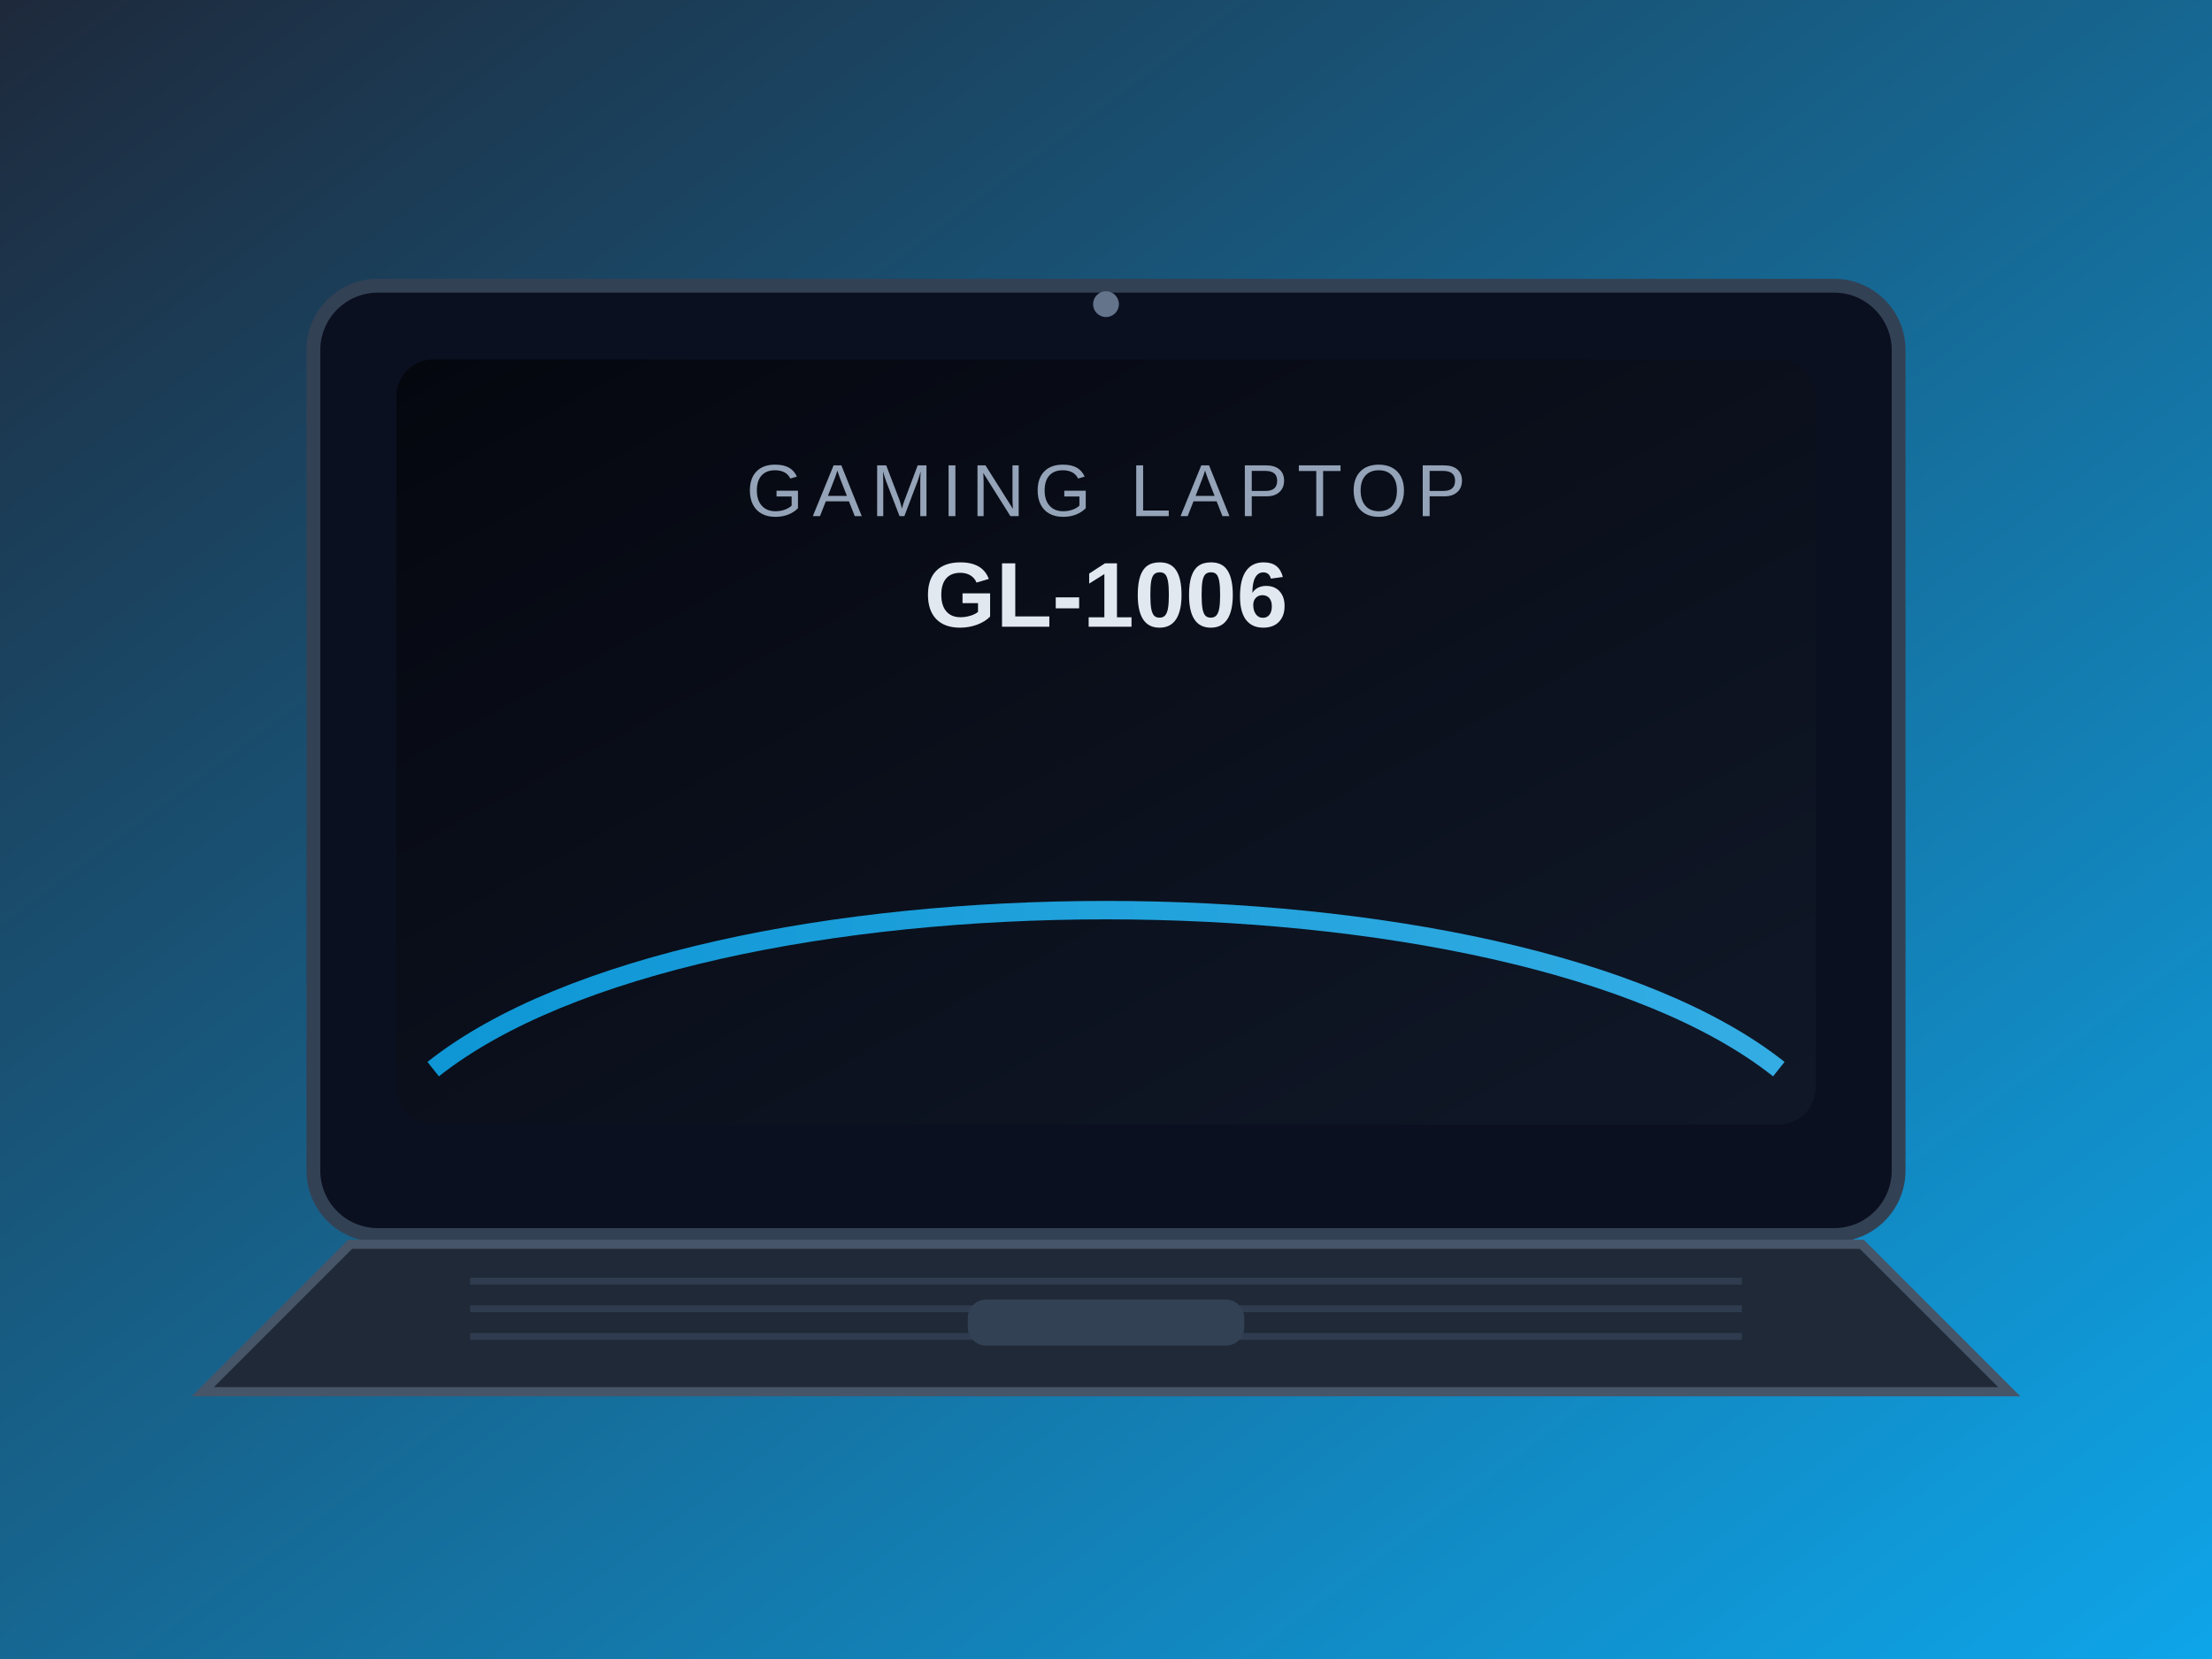
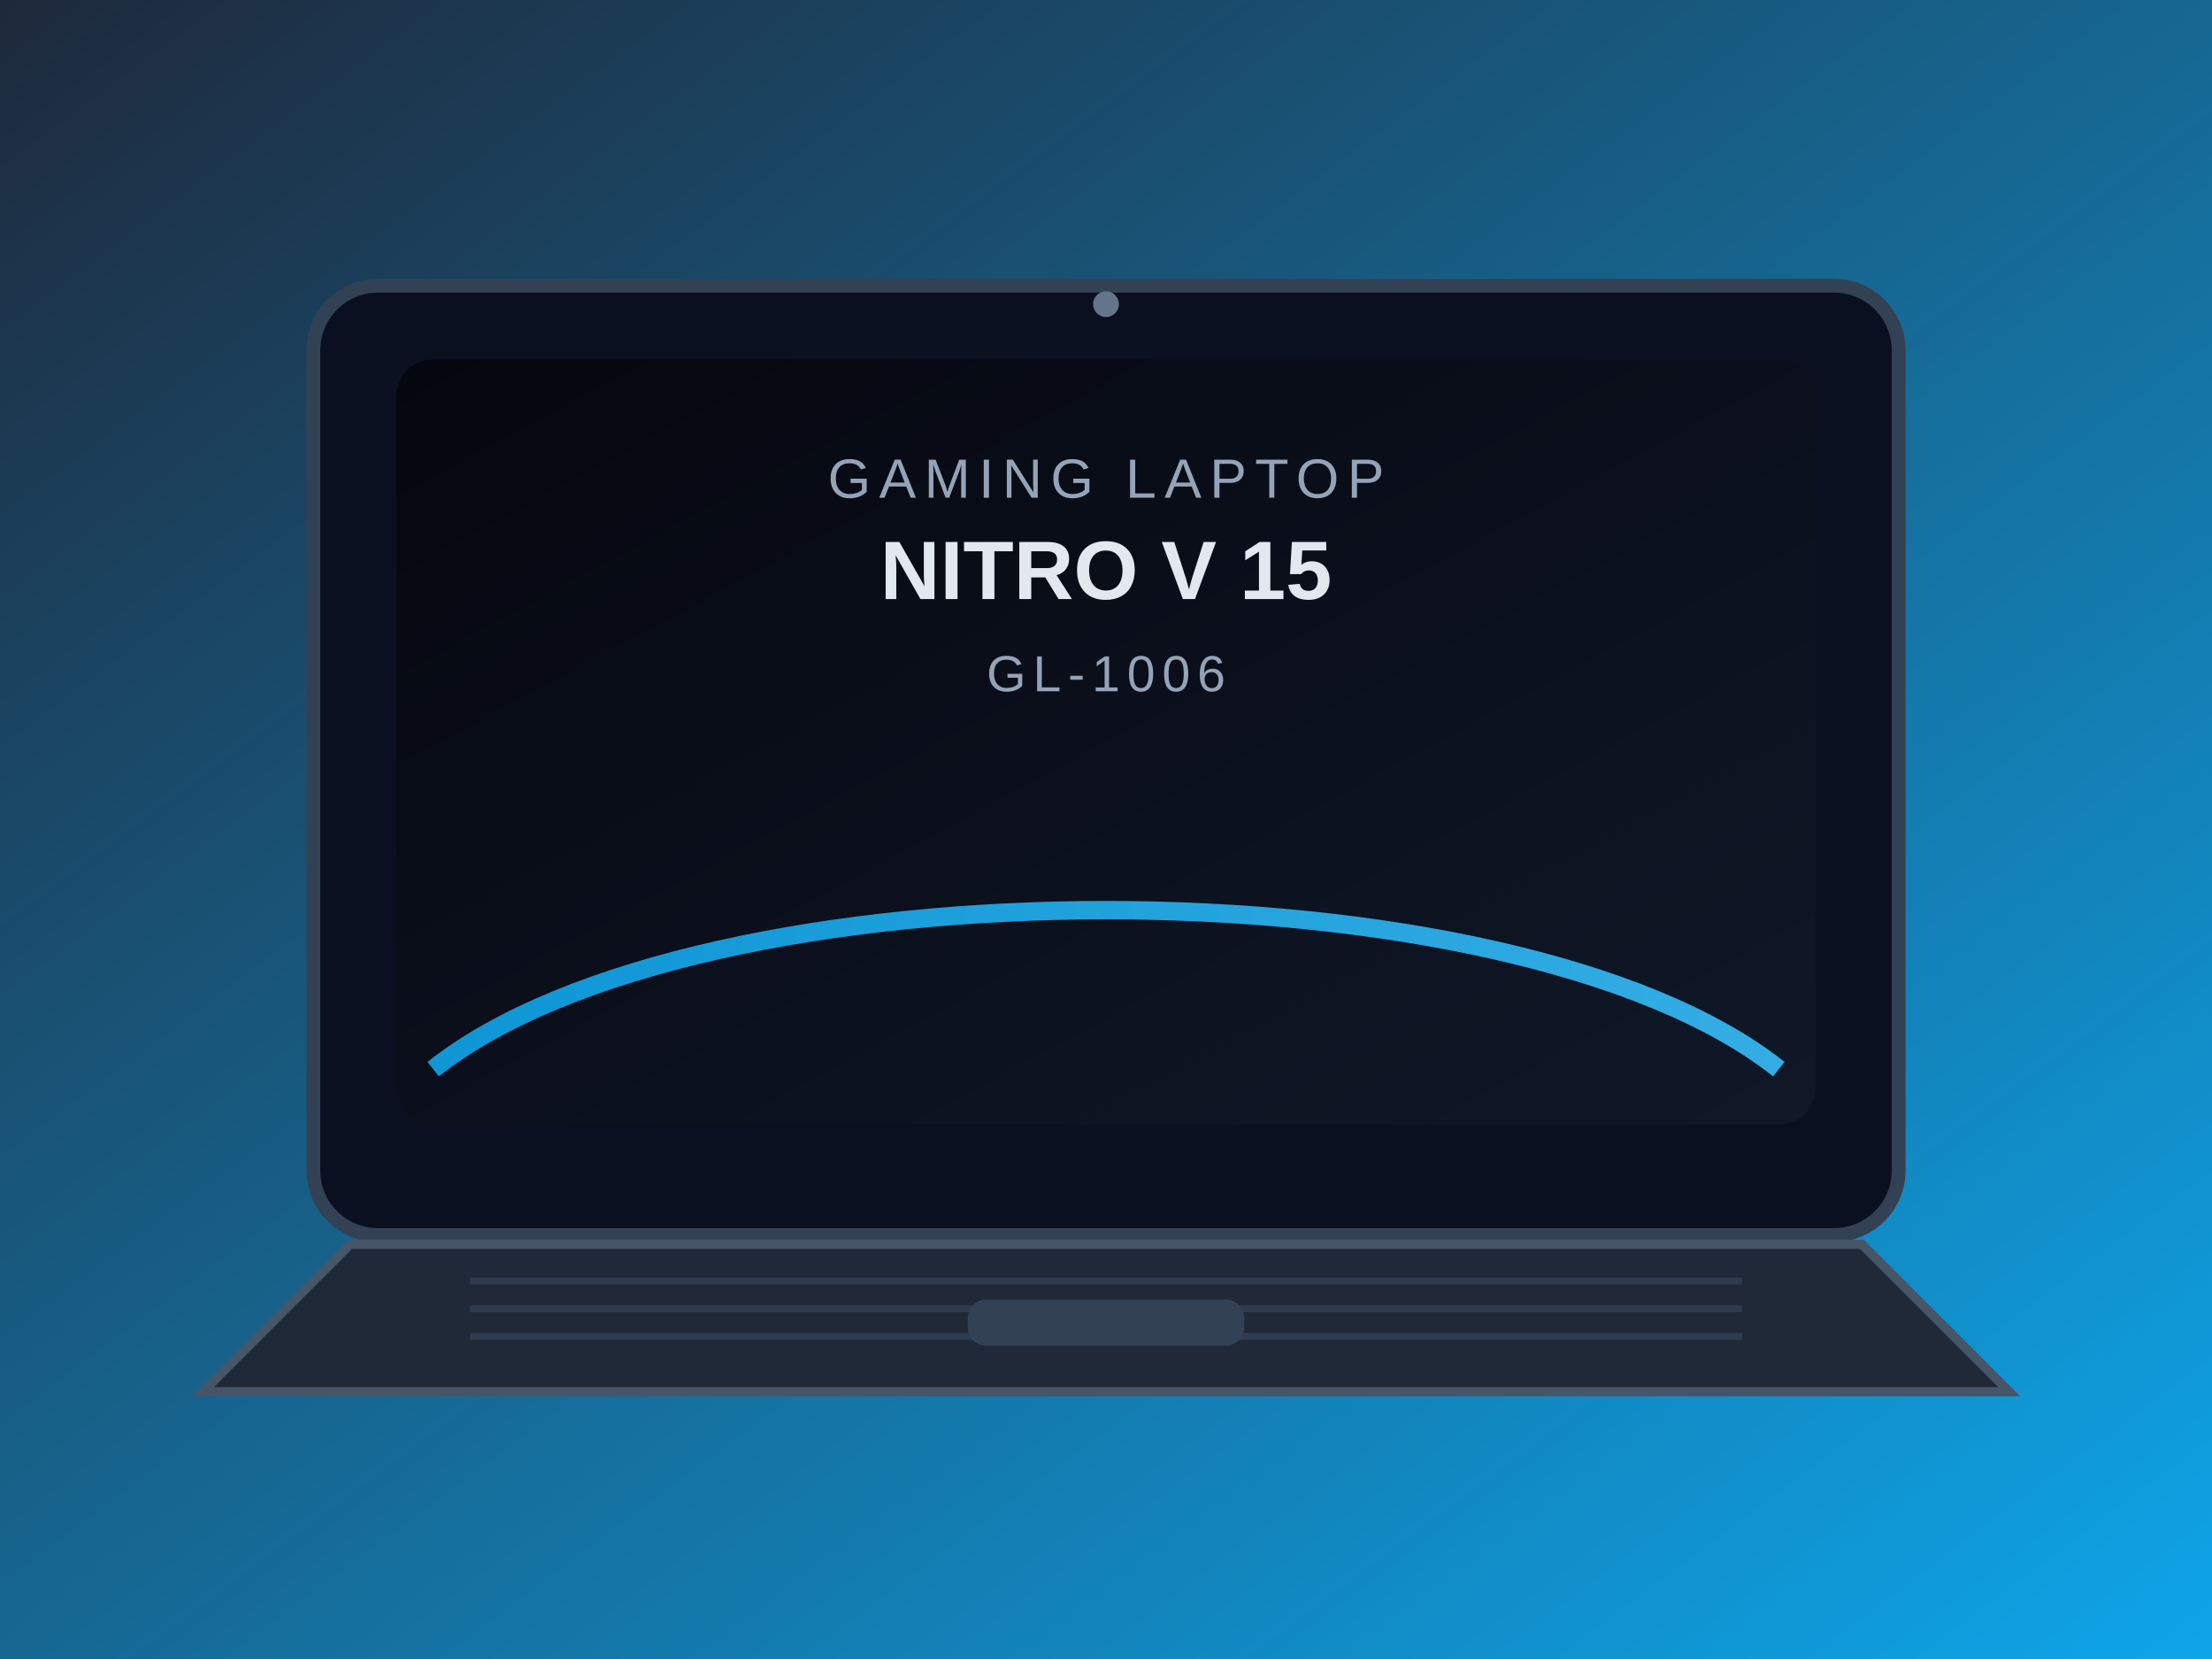
<svg xmlns="http://www.w3.org/2000/svg" width="480" height="360" viewBox="0 0 480 360" role="img" aria-labelledby="title desc">
  <defs>
    <linearGradient id="bg" x1="0" y1="0" x2="1" y2="1">
      <stop offset="0%" stop-color="#1e293b" />
      <stop offset="100%" stop-color="#0ea5e9" />
    </linearGradient>
    <linearGradient id="screen" x1="0" y1="0" x2="1" y2="1">
      <stop offset="0%" stop-color="#05070f" />
      <stop offset="100%" stop-color="#101828" />
    </linearGradient>
    <linearGradient id="glow" x1="0" y1="0" x2="1" y2="0">
      <stop offset="0%" stop-color="#0ea5e9" />
      <stop offset="100%" stop-color="#38bdf8" />
    </linearGradient>
  </defs>
  <rect x="0" y="0" width="480" height="360" fill="url(#bg)" />
  <rect x="68" y="62" width="344" height="206" rx="14" fill="#0b1020" stroke="#334155" stroke-width="3" />
  <rect x="86" y="78" width="308" height="166" rx="8" fill="url(#screen)" />
  <path d="M94 232 C152 186, 328 186, 386 232" fill="none" stroke="url(#glow)" stroke-width="4" opacity="0.9" />
  <path d="M76 270 L404 270 L436 302 L44 302 Z" fill="#1f2937" stroke="#475569" stroke-width="2" />
  <rect x="210" y="282" width="60" height="10" rx="4" fill="#334155" />
  <g stroke="#334155" stroke-width="1.5" opacity="0.8">
    <line x1="102" y1="278" x2="378" y2="278" />
    <line x1="102" y1="284" x2="378" y2="284" />
    <line x1="102" y1="290" x2="378" y2="290" />
  </g>
-   <text x="240" y="112" text-anchor="middle" fill="#94a3b8" font-family="Arial, Helvetica, sans-serif" font-size="16" letter-spacing="2">GAMING LAPTOP</text>
-   <text x="240" y="136" text-anchor="middle" fill="#e2e8f0" font-family="Arial, Helvetica, sans-serif" font-size="20" font-weight="700">GL-1006</text>
+   <text x="240" y="108" text-anchor="middle" fill="#94a3b8" font-family="Arial, Helvetica, sans-serif" font-size="12" letter-spacing="1.8">GAMING LAPTOP</text>
+   <text x="240" y="130" text-anchor="middle" fill="#e2e8f0" font-family="Arial, Helvetica, sans-serif" font-size="18" font-weight="700">NITRO V 15</text>
+   <text x="240" y="150" text-anchor="middle" fill="#94a3b8" font-family="Arial, Helvetica, sans-serif" font-size="11" letter-spacing="1.5">GL-1006</text>
  <circle cx="240" cy="66" r="2.8" fill="#64748b" />
</svg>
